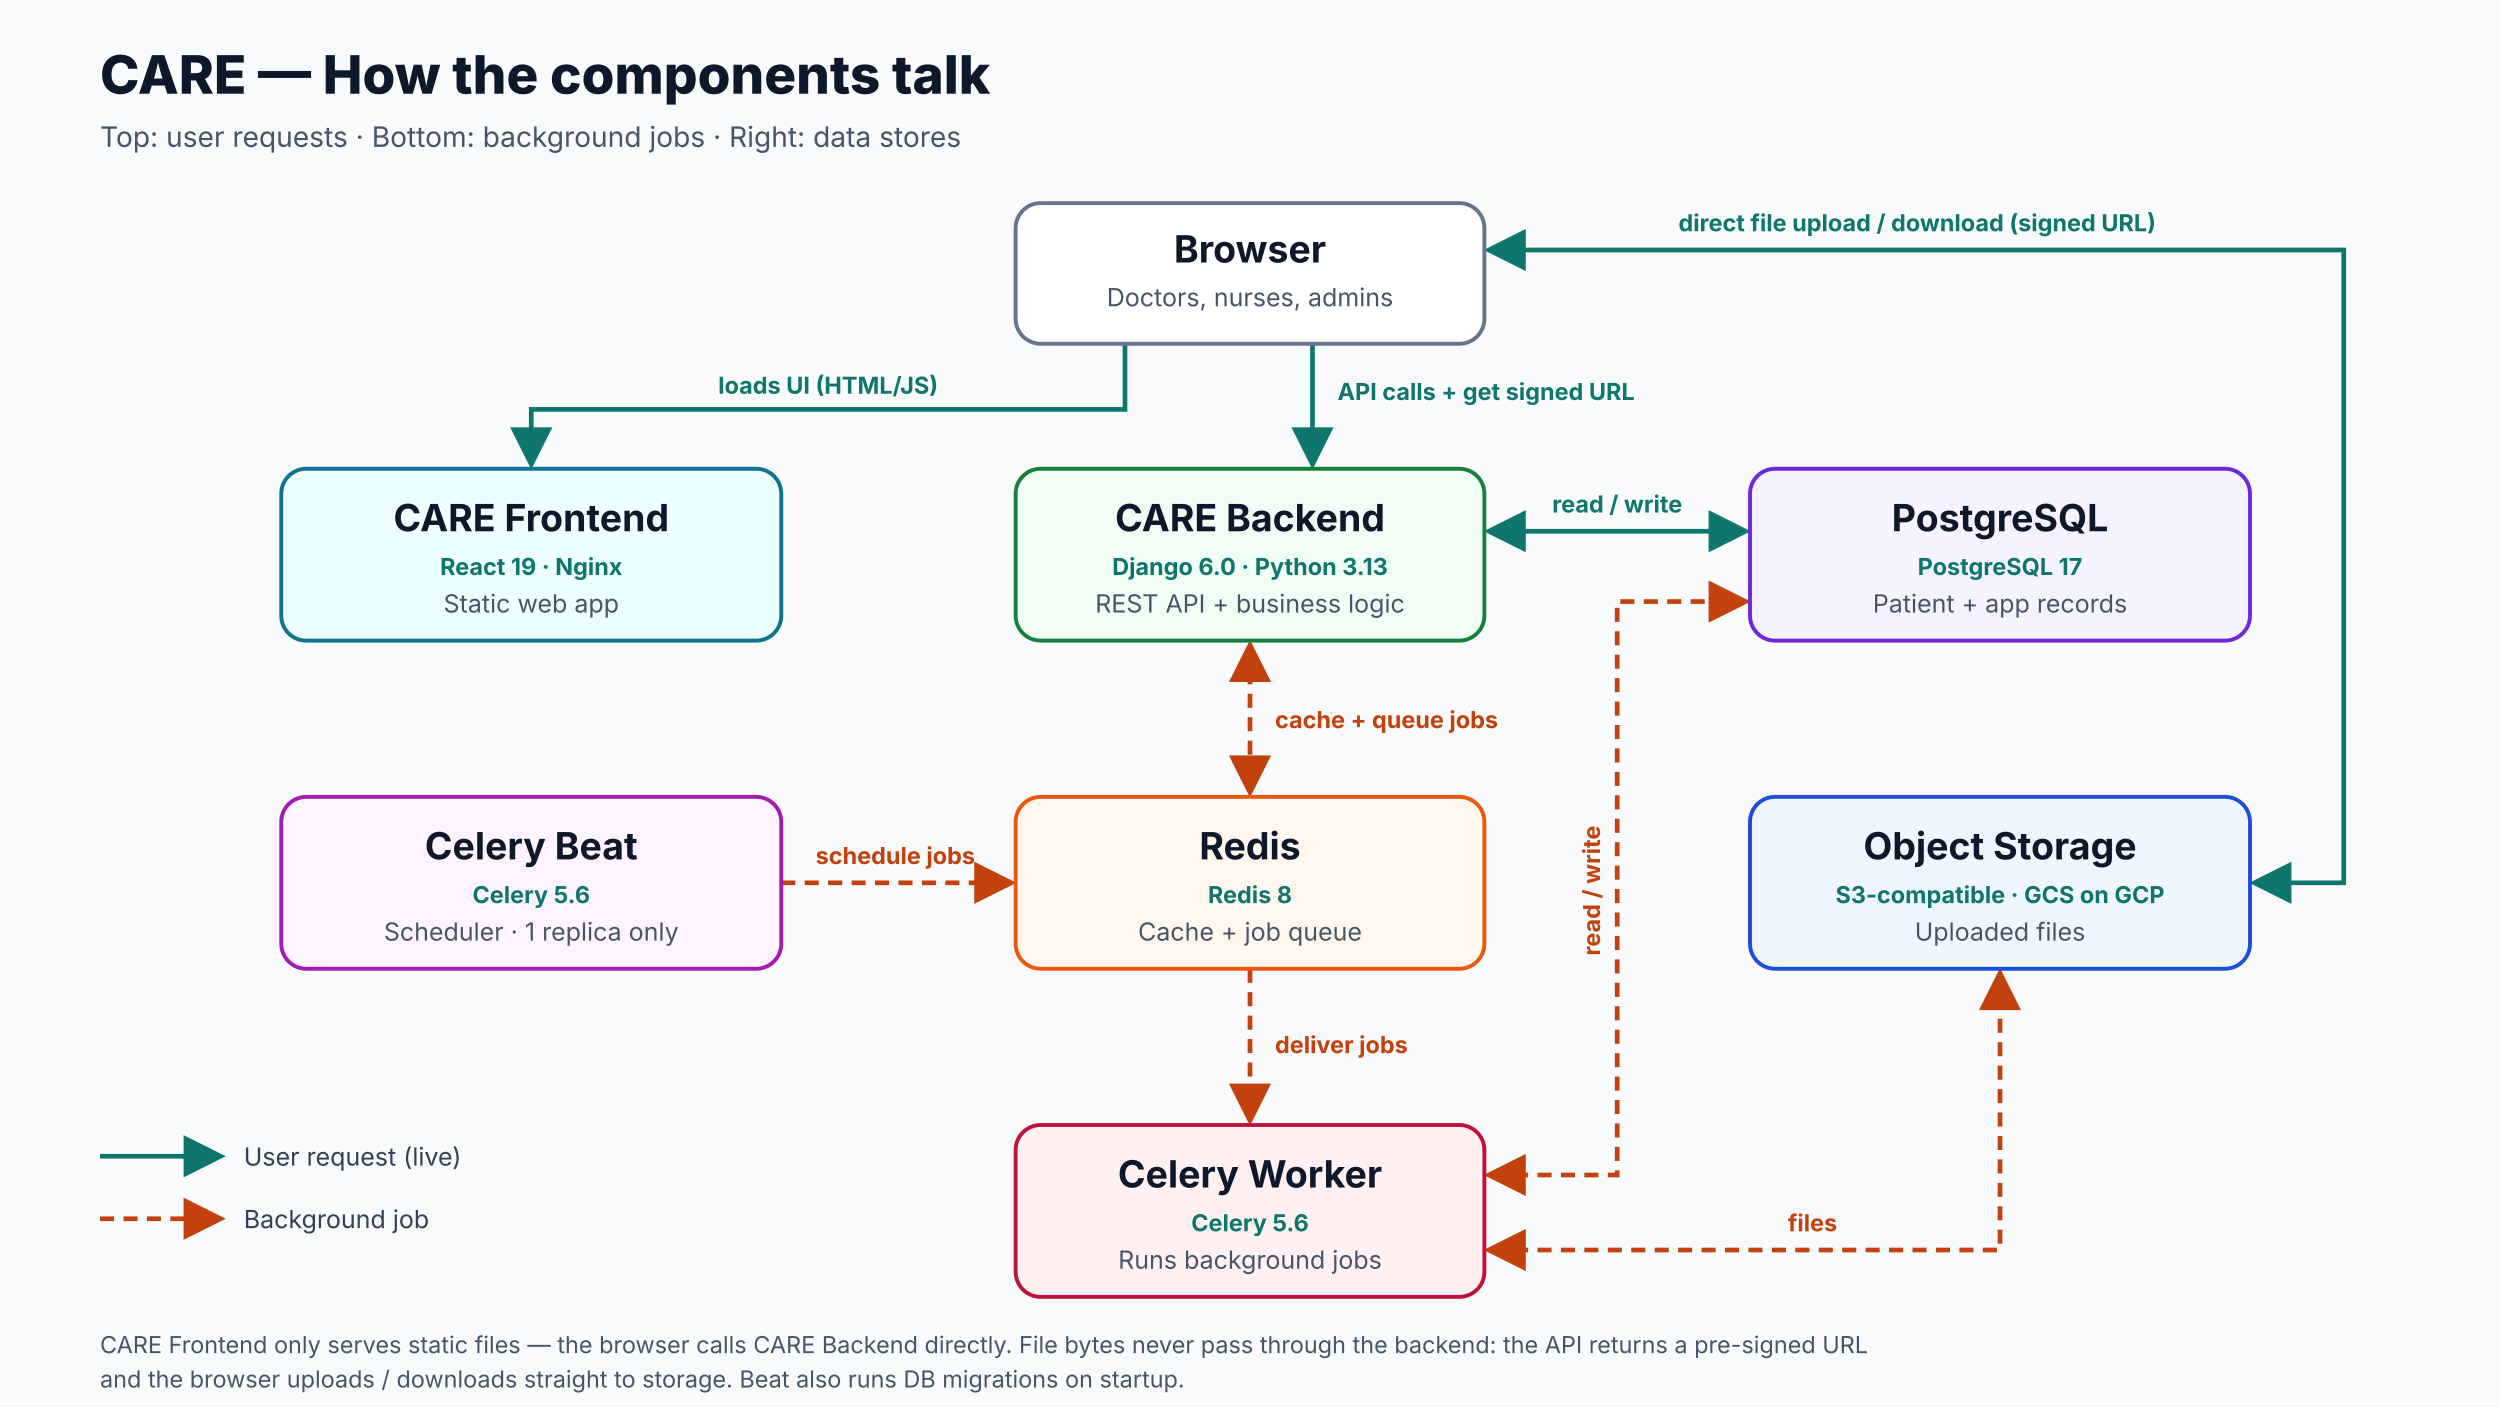
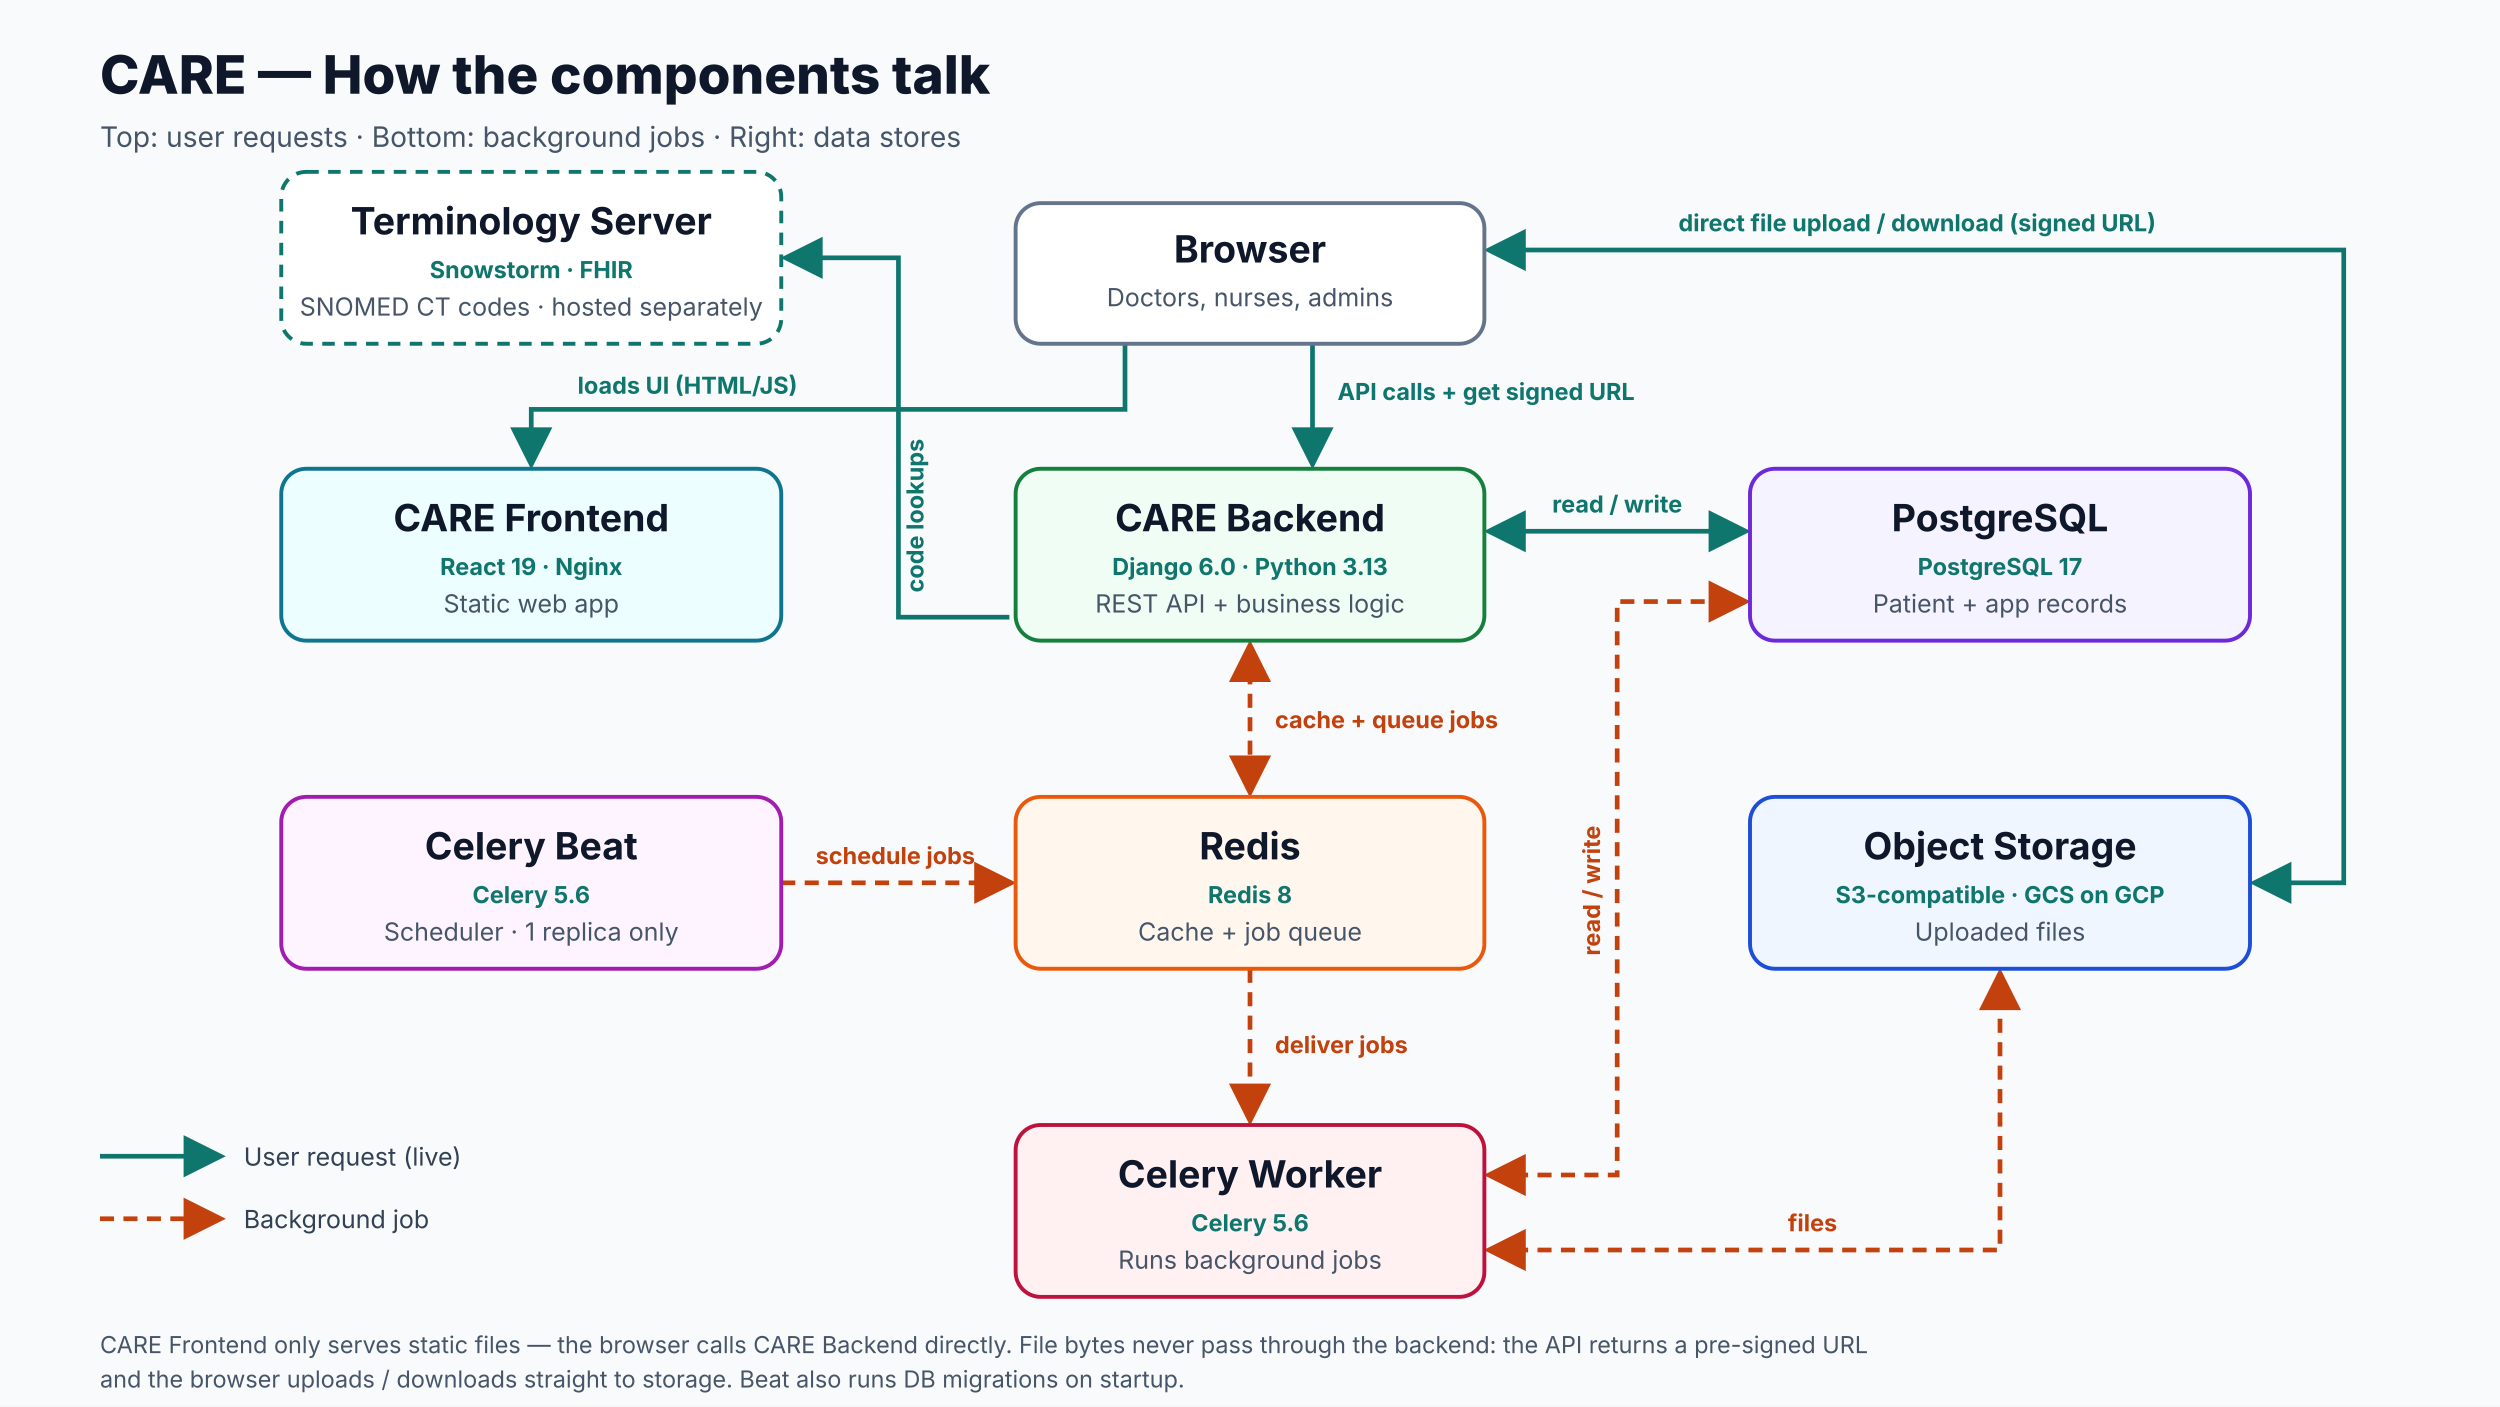
<svg xmlns="http://www.w3.org/2000/svg" width="1600" height="900" viewBox="0 0 1600 900">
  <defs>
    <style>
      text{font-family:'Inter','Helvetica Neue',Arial,sans-serif}
      .title{font-size:34px;font-weight:800;fill:#0F172A}
      .sub{font-size:18px;fill:#475569}
      .h{font-size:24px;font-weight:700;fill:#0F172A}
      .d{font-size:16px;fill:#475569}
      .v{font-size:15px;font-weight:700;fill:#0F766E}
      .lt{font-size:15px;font-weight:700;fill:#0F766E}
      .lo{font-size:15px;font-weight:700;fill:#C2410C}
      .lg{font-size:16px;fill:#334155}
      .note{font-size:15px;fill:#475569}
      .live{stroke:#0F766E;stroke-width:3;fill:none}
      .job{stroke:#C2410C;stroke-width:3;fill:none;stroke-dasharray:9 6}
    </style>
    <marker id="t" viewBox="0 0 12 12" refX="10" refY="6" markerWidth="9" markerHeight="9" orient="auto-start-reverse">
      <path d="M0,0 L12,6 L0,12 z" fill="#0F766E" />
    </marker>
    <marker id="o" viewBox="0 0 12 12" refX="10" refY="6" markerWidth="9" markerHeight="9" orient="auto-start-reverse">
      <path d="M0,0 L12,6 L0,12 z" fill="#C2410C" />
    </marker>
  </defs>
  <rect width="1600" height="900" fill="#F8FAFC" />
  <text x="64" y="60" class="title">CARE — How the components talk</text>
  <text x="64" y="94" class="sub">Top: user requests · Bottom: background jobs · Right: data stores</text>
  <polyline class="live" points="720,220 720,262 340,262 340,296" marker-end="url(#t)" />
-   <text x="530" y="252" text-anchor="middle" class="lt">loads UI (HTML/JS)</text>
+   <text x="440" y="252" text-anchor="middle" class="lt">loads UI (HTML/JS)</text>
  <line class="live" x1="840" y1="220" x2="840" y2="296" marker-end="url(#t)" />
  <text x="856" y="256" class="lt">API calls + get signed URL</text>
  <line class="live" x1="954" y1="340" x2="1116" y2="340" marker-start="url(#t)" marker-end="url(#t)" />
  <text x="1035" y="328" text-anchor="middle" class="lt">read / write</text>
  <polyline class="live" points="954,160 1500,160 1500,565 1444,565" marker-start="url(#t)" marker-end="url(#t)" />
  <text x="1227" y="148" text-anchor="middle" class="lt">direct file upload / download (signed URL)</text>
  <line class="job" x1="800" y1="414" x2="800" y2="506" marker-start="url(#o)" marker-end="url(#o)" />
  <text x="816" y="466" class="lo">cache + queue jobs</text>
  <line class="job" x1="500" y1="565" x2="646" y2="565" marker-end="url(#o)" />
  <text x="573" y="553" text-anchor="middle" class="lo">schedule jobs</text>
  <line class="job" x1="800" y1="620" x2="800" y2="716" marker-end="url(#o)" />
  <text x="816" y="674" class="lo">deliver jobs</text>
  <polyline class="job" points="954,752 1035,752 1035,385 1116,385" marker-start="url(#o)" marker-end="url(#o)" />
  <text x="1024" y="570" text-anchor="middle" class="lo" transform="rotate(-90 1024 570)">read / write</text>
  <polyline class="job" points="954,800 1280,800 1280,624" marker-start="url(#o)" marker-end="url(#o)" />
  <text x="1160" y="788" text-anchor="middle" class="lo">files</text>
+   <polyline class="live" points="646,395 575,395 575,165 504,165" marker-end="url(#t)" />
+   <text x="591" y="330" text-anchor="middle" class="lt" transform="rotate(-90 591 330)">code lookups</text>
  <g>
    <rect x="650" y="130" width="300" height="90" rx="16" fill="#FFFFFF" stroke="#64748B" stroke-width="2.5" />
    <text x="800" y="168" text-anchor="middle" class="h">Browser</text>
    <text x="800" y="196" text-anchor="middle" class="d">Doctors, nurses, admins</text>
    <rect x="180" y="300" width="320" height="110" rx="16" fill="#ECFEFF" stroke="#0E7490" stroke-width="2.5" />
    <text x="340" y="340" text-anchor="middle" class="h">CARE Frontend</text>
    <text x="340" y="368" text-anchor="middle" class="v">React 19 · Nginx</text>
    <text x="340" y="392" text-anchor="middle" class="d">Static web app</text>
    <rect x="650" y="300" width="300" height="110" rx="16" fill="#F0FDF4" stroke="#15803D" stroke-width="2.5" />
    <text x="800" y="340" text-anchor="middle" class="h">CARE Backend</text>
    <text x="800" y="368" text-anchor="middle" class="v">Django 6.0 · Python 3.13</text>
    <text x="800" y="392" text-anchor="middle" class="d">REST API + business logic</text>
    <rect x="1120" y="300" width="320" height="110" rx="16" fill="#F5F3FF" stroke="#6D28D9" stroke-width="2.5" />
    <text x="1280" y="340" text-anchor="middle" class="h">PostgreSQL</text>
    <text x="1280" y="368" text-anchor="middle" class="v">PostgreSQL 17</text>
    <text x="1280" y="392" text-anchor="middle" class="d">Patient + app records</text>
    <rect x="180" y="510" width="320" height="110" rx="16" fill="#FDF4FF" stroke="#A21CAF" stroke-width="2.5" />
    <text x="340" y="550" text-anchor="middle" class="h">Celery Beat</text>
    <text x="340" y="578" text-anchor="middle" class="v">Celery 5.6</text>
    <text x="340" y="602" text-anchor="middle" class="d">Scheduler · 1 replica only</text>
    <rect x="650" y="510" width="300" height="110" rx="16" fill="#FFF7ED" stroke="#EA580C" stroke-width="2.5" />
    <text x="800" y="550" text-anchor="middle" class="h">Redis</text>
    <text x="800" y="578" text-anchor="middle" class="v">Redis 8</text>
    <text x="800" y="602" text-anchor="middle" class="d">Cache + job queue</text>
    <rect x="1120" y="510" width="320" height="110" rx="16" fill="#EFF6FF" stroke="#1D4ED8" stroke-width="2.5" />
    <text x="1280" y="550" text-anchor="middle" class="h">Object Storage</text>
    <text x="1280" y="578" text-anchor="middle" class="v">S3-compatible · GCS on GCP</text>
    <text x="1280" y="602" text-anchor="middle" class="d">Uploaded files</text>
    <rect x="650" y="720" width="300" height="110" rx="16" fill="#FFF1F2" stroke="#BE123C" stroke-width="2.5" />
    <text x="800" y="760" text-anchor="middle" class="h">Celery Worker</text>
    <text x="800" y="788" text-anchor="middle" class="v">Celery 5.6</text>
    <text x="800" y="812" text-anchor="middle" class="d">Runs background jobs</text>
+     <rect x="180" y="110" width="320" height="110" rx="16" fill="#FFFFFF" stroke="#0F766E" stroke-width="2.5" stroke-dasharray="8 6" />
+     <text x="340" y="150" text-anchor="middle" class="h">Terminology Server</text>
+     <text x="340" y="178" text-anchor="middle" class="v">Snowstorm · FHIR</text>
+     <text x="340" y="202" text-anchor="middle" class="d">SNOMED CT codes · hosted separately</text>
  </g>
  <line class="live" x1="64" y1="740" x2="140" y2="740" marker-end="url(#t)" />
  <text x="156" y="746" class="lg">User request (live)</text>
  <line class="job" x1="64" y1="780" x2="140" y2="780" marker-end="url(#o)" />
  <text x="156" y="786" class="lg">Background job</text>
  <text x="64" y="866" class="note">CARE Frontend only serves static files — the browser calls CARE Backend directly. File bytes never pass through the backend: the API returns a pre-signed URL</text>
  <text x="64" y="888" class="note">and the browser uploads / downloads straight to storage. Beat also runs DB migrations on startup.</text>
</svg>
